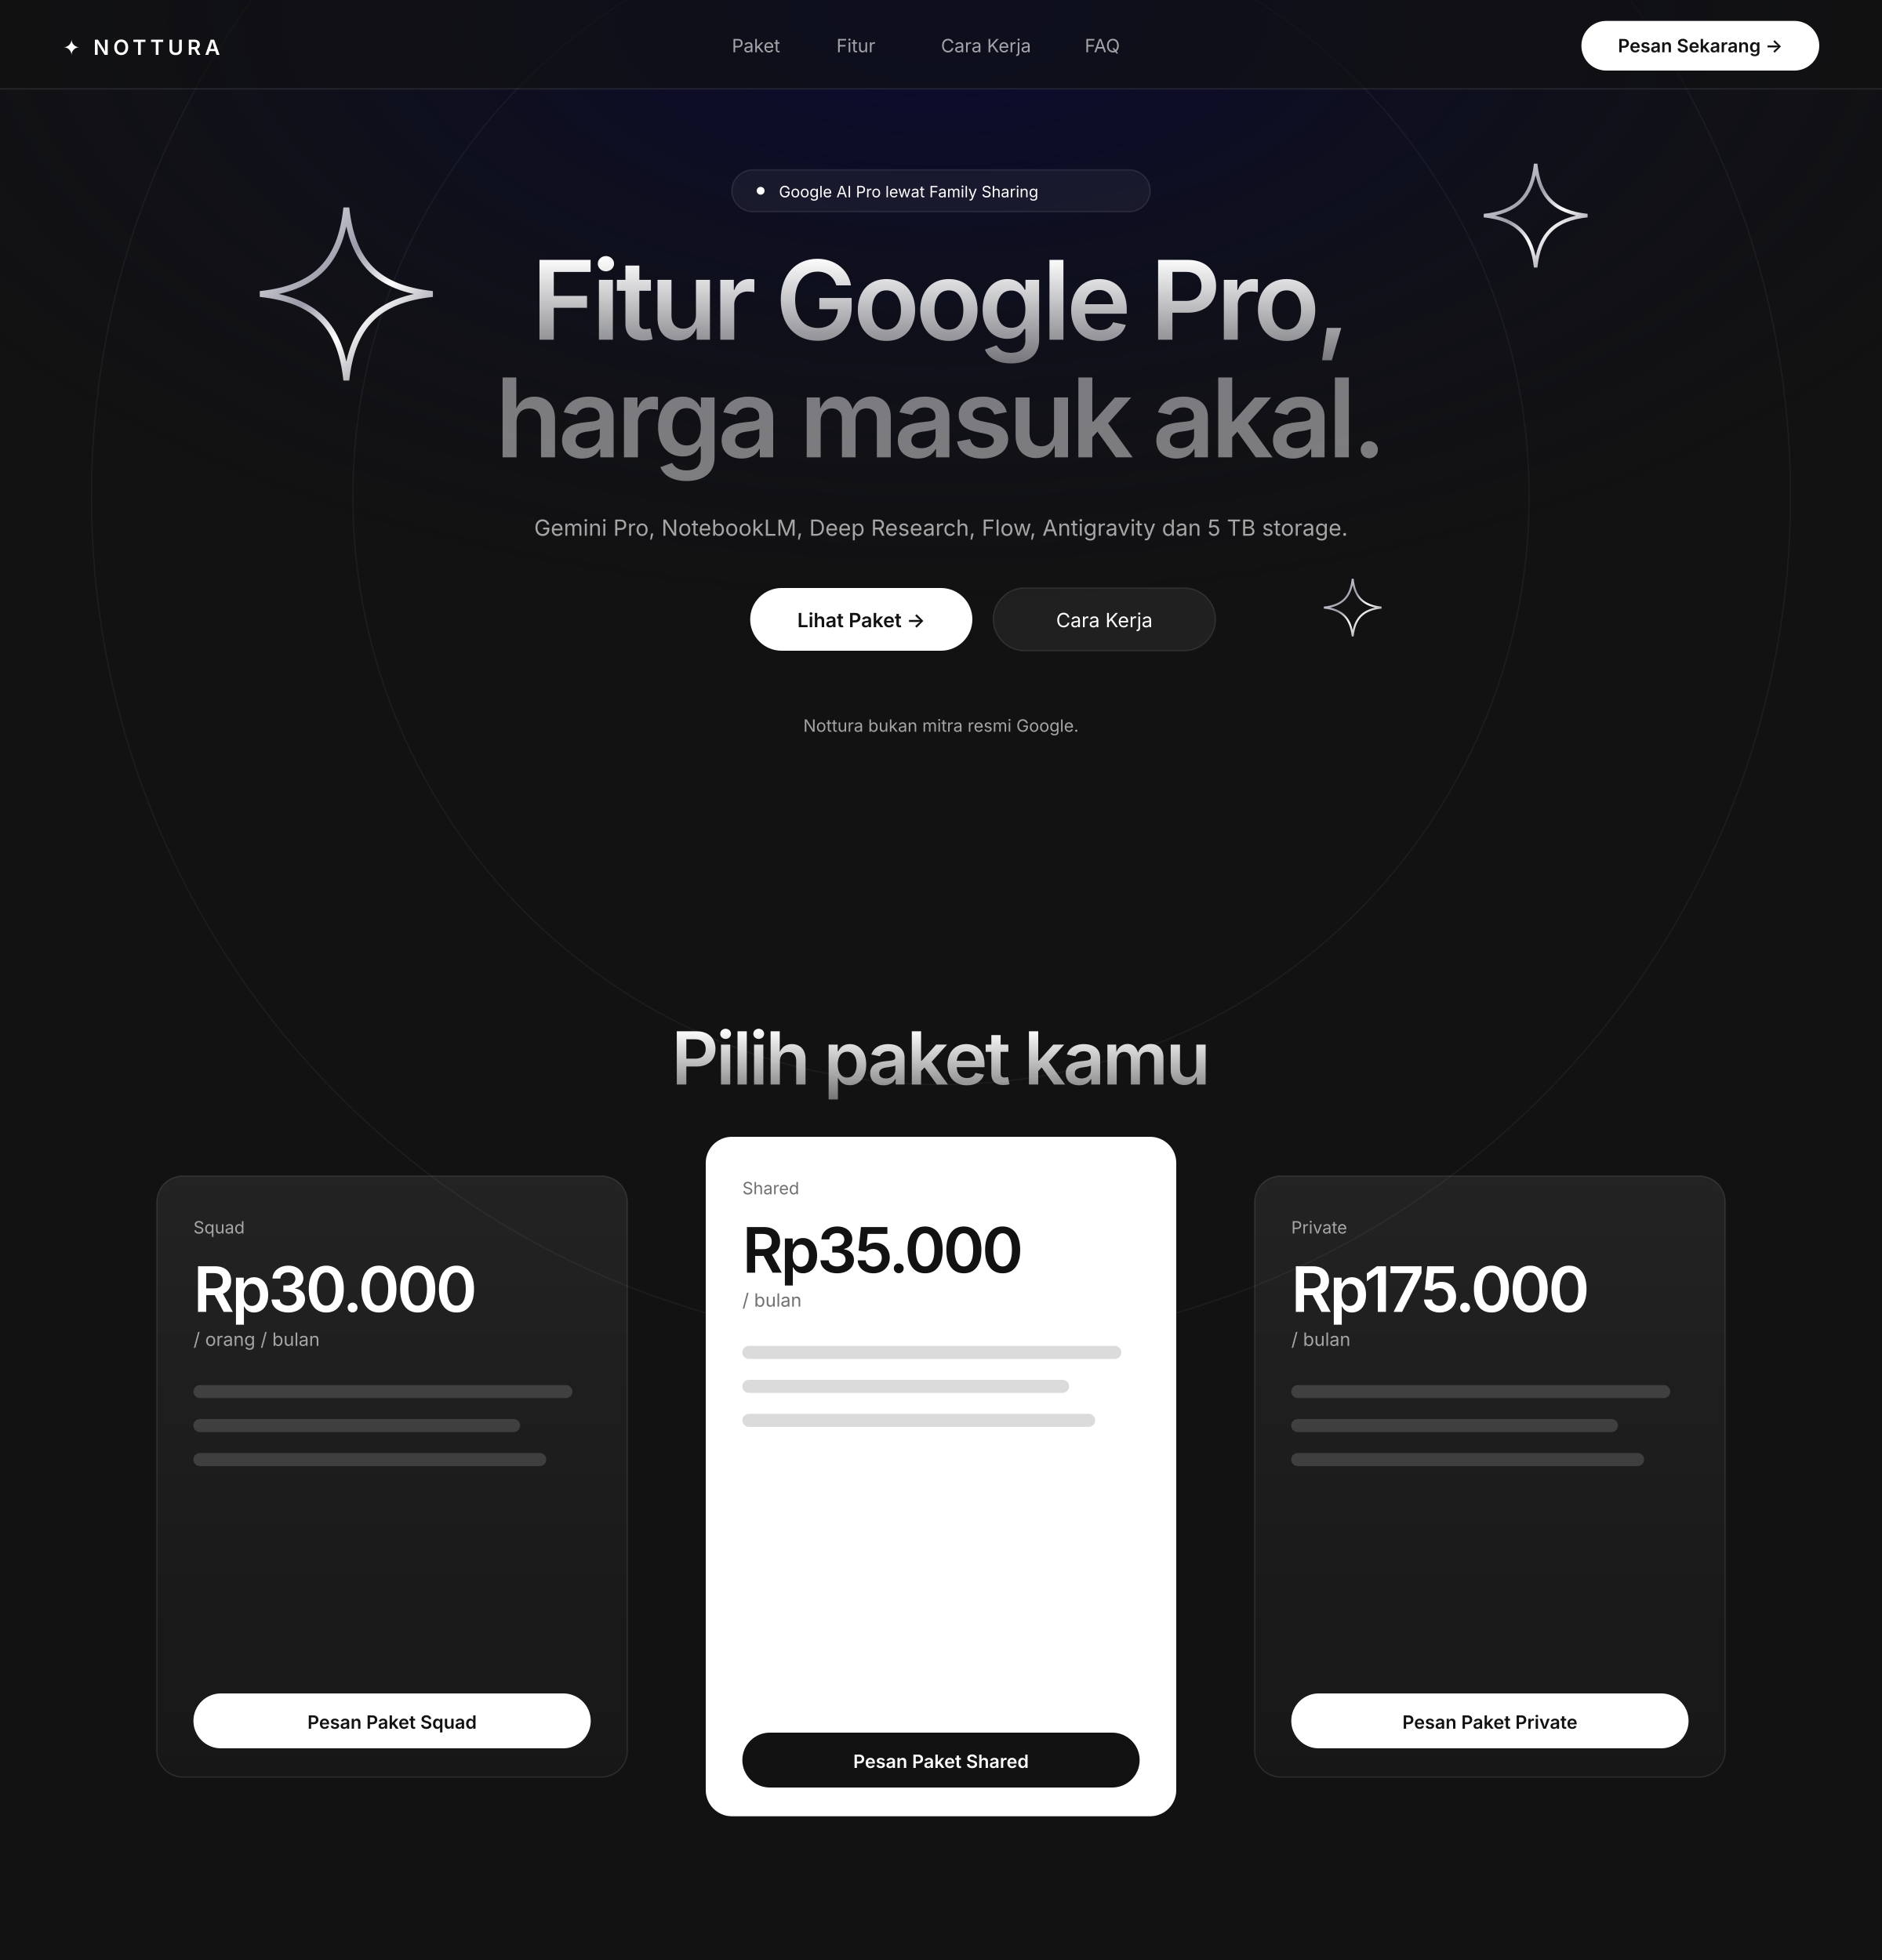
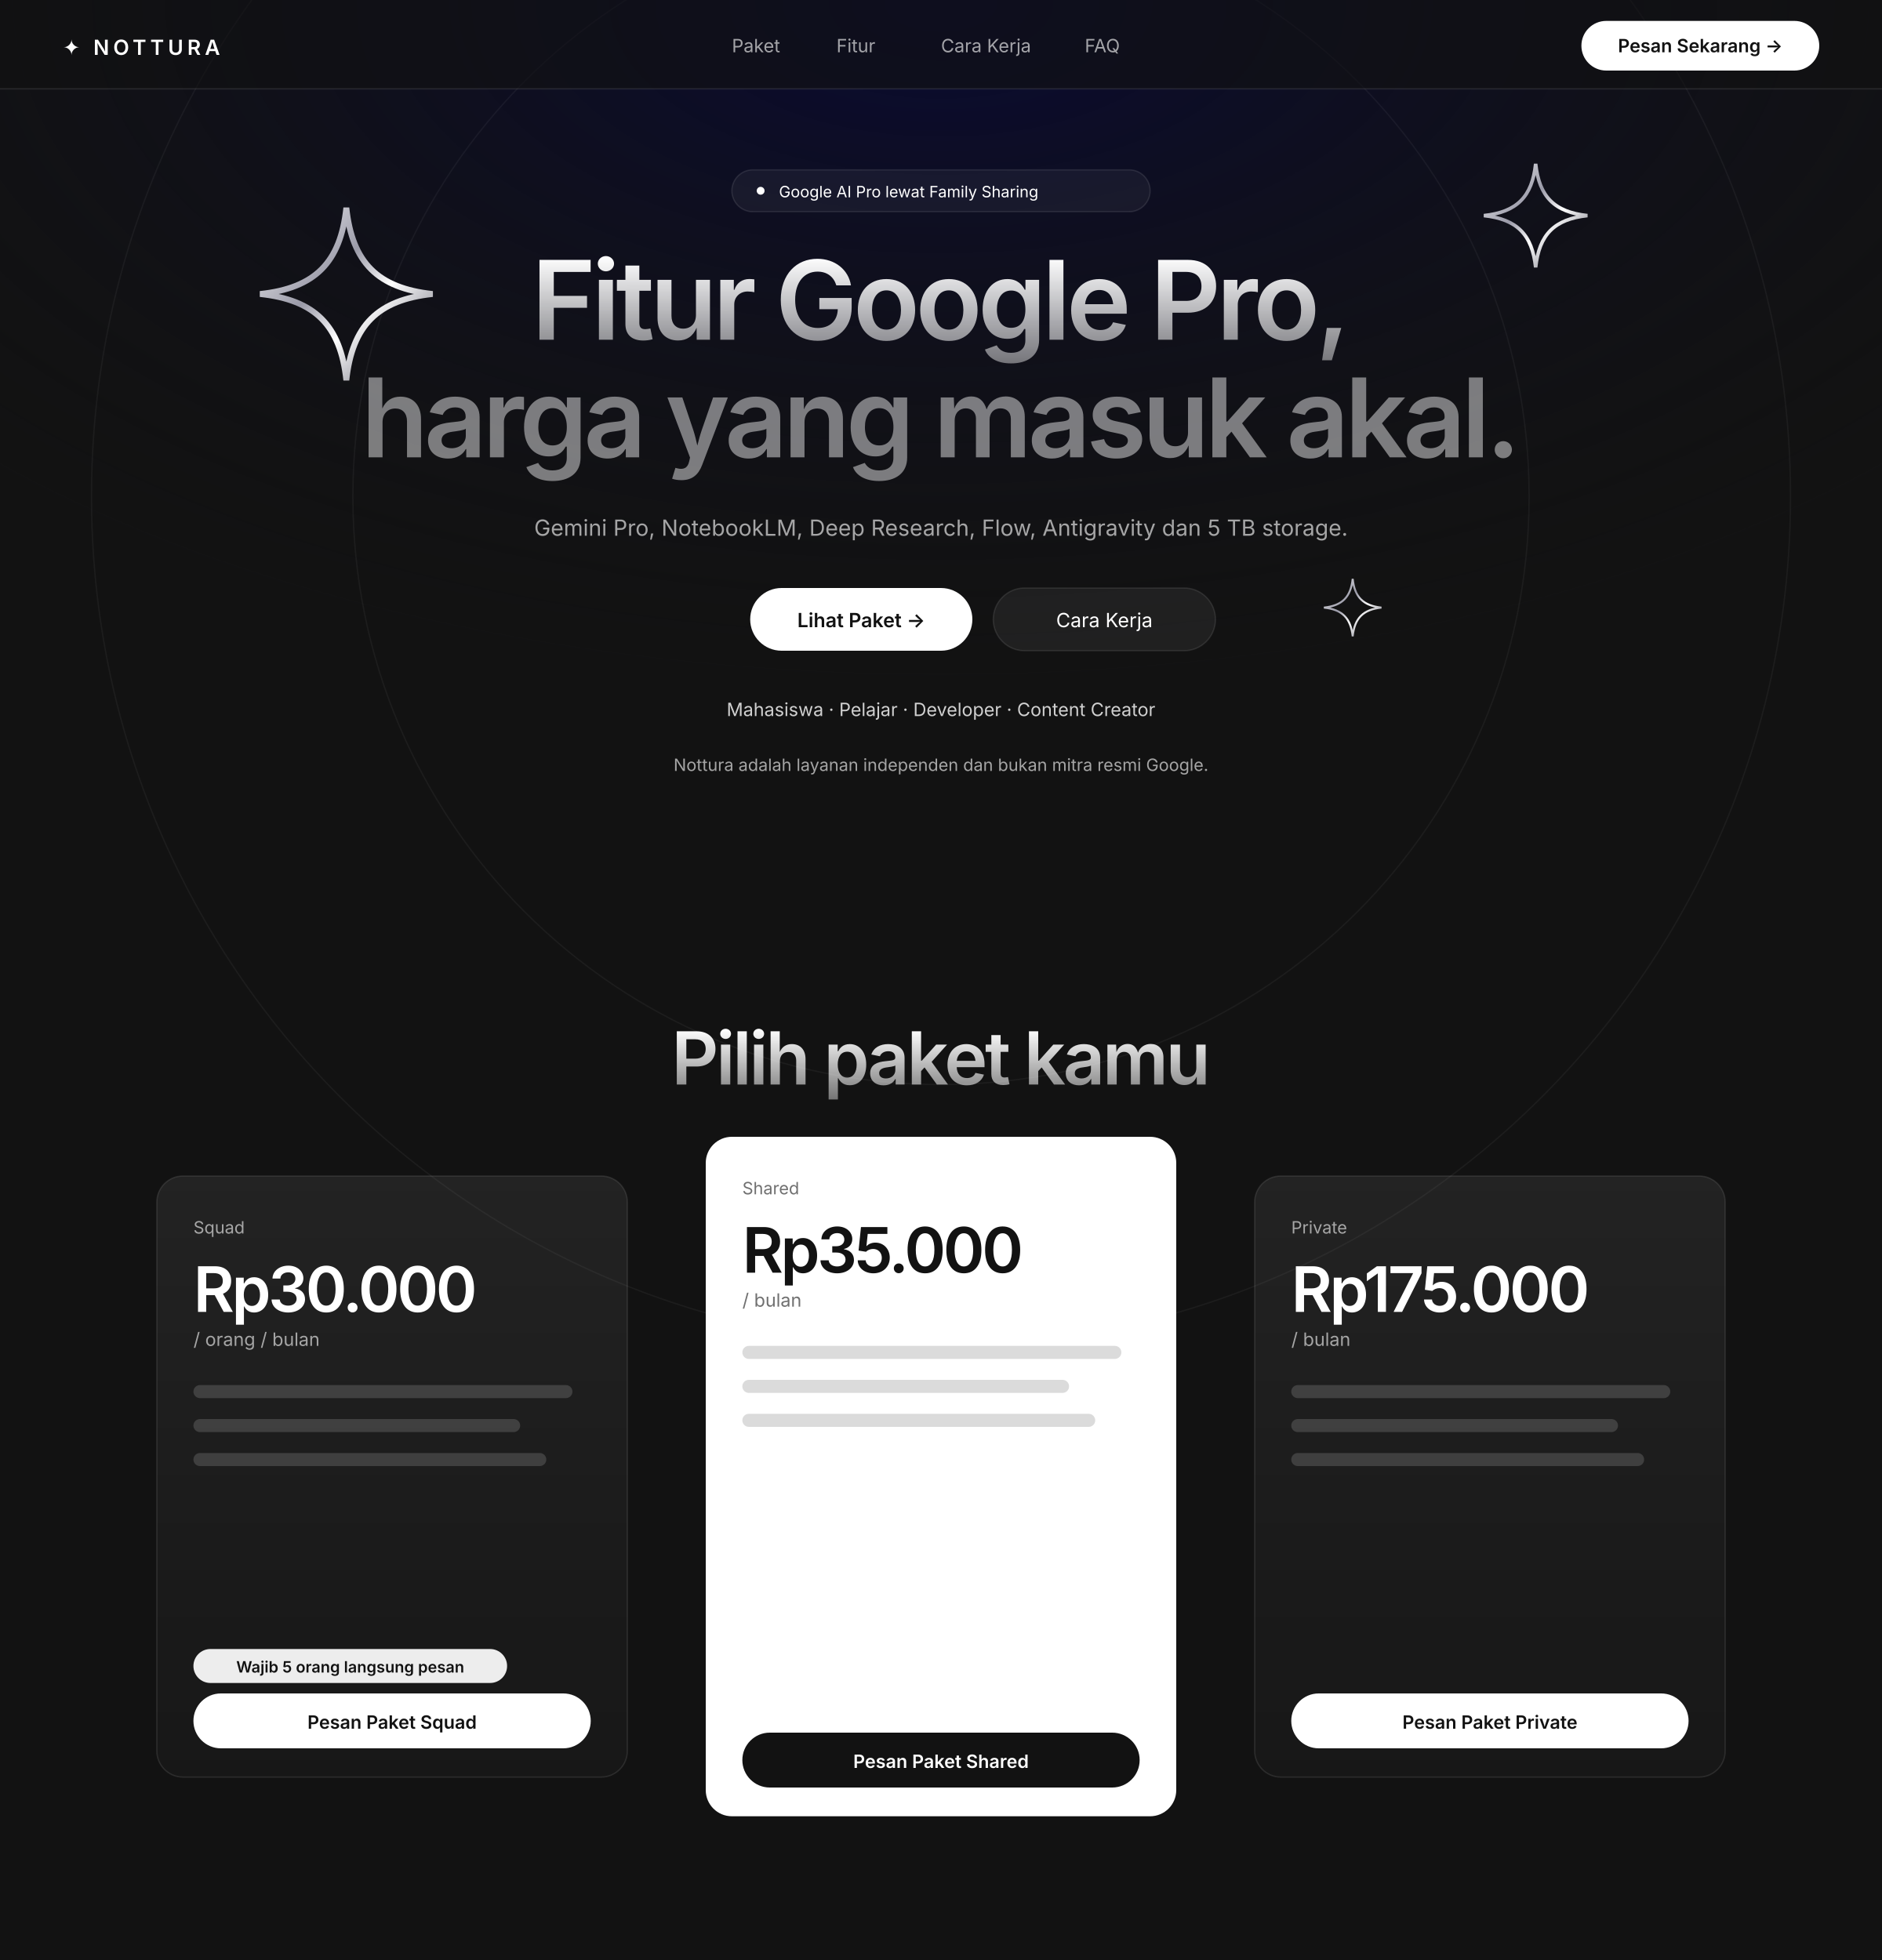
<svg xmlns="http://www.w3.org/2000/svg" font-family="Inter,Segoe UI,Arial,sans-serif" width="1440" height="1500" viewBox="0 0 1440 1500">
  <defs>
    <linearGradient id="c" x1="0" y1="0" x2="1" y2="1">
      <stop offset="0" stop-color="#fff" />
      <stop offset=".4" stop-color="#9a9aa8" />
      <stop offset=".6" stop-color="#fff" />
      <stop offset="1" stop-color="#4a4a5a" />
    </linearGradient>
    <linearGradient id="f" x1="0" y1="0" x2="0" y2="1">
      <stop offset="0" stop-color="#fff" />
      <stop offset="1" stop-color="#fff" stop-opacity=".42" />
    </linearGradient>
    <linearGradient id="k" x1="0" y1="0" x2="0" y2="1">
      <stop offset="0" stop-color="#fff" stop-opacity=".07" />
      <stop offset="1" stop-color="#fff" stop-opacity=".02" />
    </linearGradient>
    <radialGradient id="n" cx=".5" cy="0" r=".7">
      <stop offset="0" stop-color="#090A33" />
      <stop offset="1" stop-color="#121212" stop-opacity="0" />
    </radialGradient>
  </defs>
  <rect width="1440" height="1500" fill="#121212" />
  <rect width="1440" height="760" fill="url(#n)" />
  <g fill="none" stroke="#fff" stroke-opacity=".05">
    <circle cx="720" cy="380" r="450" />
    <circle cx="720" cy="380" r="650" />
  </g>
  <rect y="0" width="1440" height="68" fill="#121212" fill-opacity=".6" />
  <line x1="0" y1="68" x2="1440" y2="68" stroke="#fff" stroke-opacity=".1" />
  <text x="48" y="42" fill="#fff" font-size="16" font-weight="600" letter-spacing="3">✦ NOTTURA</text>
  <g fill="#fff" fill-opacity=".62" font-size="14">
    <text x="560" y="40">Paket</text>
    <text x="640" y="40">Fitur</text>
    <text x="720" y="40">Cara Kerja</text>
    <text x="830" y="40">FAQ</text>
  </g>
  <rect x="1210" y="16" width="182" height="38" rx="19" fill="#fff" />
  <text x="1301" y="40" text-anchor="middle" fill="#121212" font-size="14" font-weight="600">Pesan Sekarang →</text>
  <g transform="translate(190 150) scale(1.5)">
    <path d="M50 6 C53 34 66 47 94 50 C66 53 53 66 50 94 C47 66 34 53 6 50 C34 47 47 34 50 6Z" fill="none" stroke="url(#c)" stroke-width="3" />
  </g>
  <g transform="translate(1130 120) scale(0.9)">
    <path d="M50 6 C53 34 66 47 94 50 C66 53 53 66 50 94 C47 66 34 53 6 50 C34 47 47 34 50 6Z" fill="none" stroke="url(#c)" stroke-width="3" />
  </g>
  <g transform="translate(1010 440) scale(0.5)">
    <path d="M50 6 C53 34 66 47 94 50 C66 53 53 66 50 94 C47 66 34 53 6 50 C34 47 47 34 50 6Z" fill="none" stroke="url(#c)" stroke-width="3" />
  </g>
  <rect x="560" y="130" width="320" height="32" rx="16" fill="#fff" fill-opacity=".05" stroke="#fff" stroke-opacity=".1" />
  <circle cx="582" cy="146" r="3" fill="#fff" />
  <text x="596" y="151" fill="#fff" font-size="12">Google AI Pro lewat Family Sharing</text>
  <text x="720" y="260" text-anchor="middle" fill="url(#f)" font-size="84" font-weight="600" letter-spacing="-3.4">Fitur Google Pro,</text>
-   <text x="720" y="350" text-anchor="middle" fill="#fff" fill-opacity=".45" font-size="84" font-weight="600" letter-spacing="-3.4">harga masuk akal.</text>
+   <text x="720" y="350" text-anchor="middle" fill="#fff" fill-opacity=".45" font-size="84" font-weight="600" letter-spacing="-3.4">harga yang masuk akal.</text>
  <text x="720" y="410" text-anchor="middle" fill="#fff" fill-opacity=".62" font-size="17">Gemini Pro, NotebookLM, Deep Research, Flow, Antigravity dan 5 TB storage.</text>
  <rect x="574" y="450" width="170" height="48" rx="24" fill="#fff" />
  <text x="659" y="480" text-anchor="middle" fill="#121212" font-size="15" font-weight="600">Lihat Paket →</text>
  <rect x="760" y="450" width="170" height="48" rx="24" fill="#fff" fill-opacity=".06" stroke="#fff" stroke-opacity=".1" />
  <text x="845" y="480" text-anchor="middle" fill="#fff" font-size="15">Cara Kerja</text>
-   <text x="720" y="560" text-anchor="middle" fill="#fff" fill-opacity=".62" font-size="13">Nottura bukan mitra resmi Google.</text>
+   <text x="720" y="548" text-anchor="middle" fill="#fff" fill-opacity=".8" font-size="14">Mahasiswa · Pelajar · Developer · Content Creator</text>
+   <text x="720" y="590" text-anchor="middle" fill="#fff" fill-opacity=".62" font-size="13">Nottura adalah layanan independen dan bukan mitra resmi Google.</text>
  <text x="720" y="830" text-anchor="middle" fill="url(#f)" font-size="56" font-weight="600" letter-spacing="-2">Pilih paket kamu</text>
  <rect x="120" y="900" width="360" height="460" rx="20" fill="url(#k)" stroke="#fff" stroke-opacity=".1" />
  <text x="148" y="944" fill="#fff" fill-opacity=".6" font-size="13">Squad</text>
  <text x="148" y="1004" fill="#fff" font-size="48" font-weight="600" letter-spacing="-2">Rp30.000</text>
  <text x="148" y="1030" fill="#fff" fill-opacity=".6" font-size="14">/ orang / bulan</text>
  <g fill="#fff" fill-opacity=".15">
    <rect x="148" y="1060" width="290" height="10" rx="5" />
    <rect x="148" y="1086" width="250" height="10" rx="5" />
    <rect x="148" y="1112" width="270" height="10" rx="5" />
  </g>
  <rect x="148" y="1296" width="304" height="42" rx="21" fill="#fff" />
  <text x="300" y="1323" text-anchor="middle" fill="#121212" font-size="14" font-weight="600">Pesan Paket Squad</text>
  <rect x="540" y="870" width="360" height="520" rx="20" fill="#fff" />
  <text x="568" y="914" fill="#121212" fill-opacity=".6" font-size="13">Shared</text>
  <text x="568" y="974" fill="#121212" font-size="48" font-weight="600" letter-spacing="-2">Rp35.000</text>
  <text x="568" y="1000" fill="#121212" fill-opacity=".6" font-size="14">/ bulan</text>
  <g fill="#121212" fill-opacity=".15">
    <rect x="568" y="1030" width="290" height="10" rx="5" />
    <rect x="568" y="1056" width="250" height="10" rx="5" />
    <rect x="568" y="1082" width="270" height="10" rx="5" />
  </g>
  <rect x="568" y="1326" width="304" height="42" rx="21" fill="#121212" />
  <text x="720" y="1353" text-anchor="middle" fill="#fff" font-size="14" font-weight="600">Pesan Paket Shared</text>
  <rect x="960" y="900" width="360" height="460" rx="20" fill="url(#k)" stroke="#fff" stroke-opacity=".1" />
  <text x="988" y="944" fill="#fff" fill-opacity=".6" font-size="13">Private</text>
  <text x="988" y="1004" fill="#fff" font-size="48" font-weight="600" letter-spacing="-2">Rp175.000</text>
  <text x="988" y="1030" fill="#fff" fill-opacity=".6" font-size="14">/ bulan</text>
  <g fill="#fff" fill-opacity=".15">
    <rect x="988" y="1060" width="290" height="10" rx="5" />
    <rect x="988" y="1086" width="250" height="10" rx="5" />
    <rect x="988" y="1112" width="270" height="10" rx="5" />
  </g>
  <rect x="988" y="1296" width="304" height="42" rx="21" fill="#fff" />
  <text x="1140" y="1323" text-anchor="middle" fill="#121212" font-size="14" font-weight="600">Pesan Paket Private</text>
+   <rect x="148" y="1262" width="240" height="26" rx="13" fill="#fff" fill-opacity=".92" />
+   <text x="268" y="1280" text-anchor="middle" fill="#121212" font-size="12" font-weight="600">Wajib 5 orang langsung pesan</text>
</svg>
